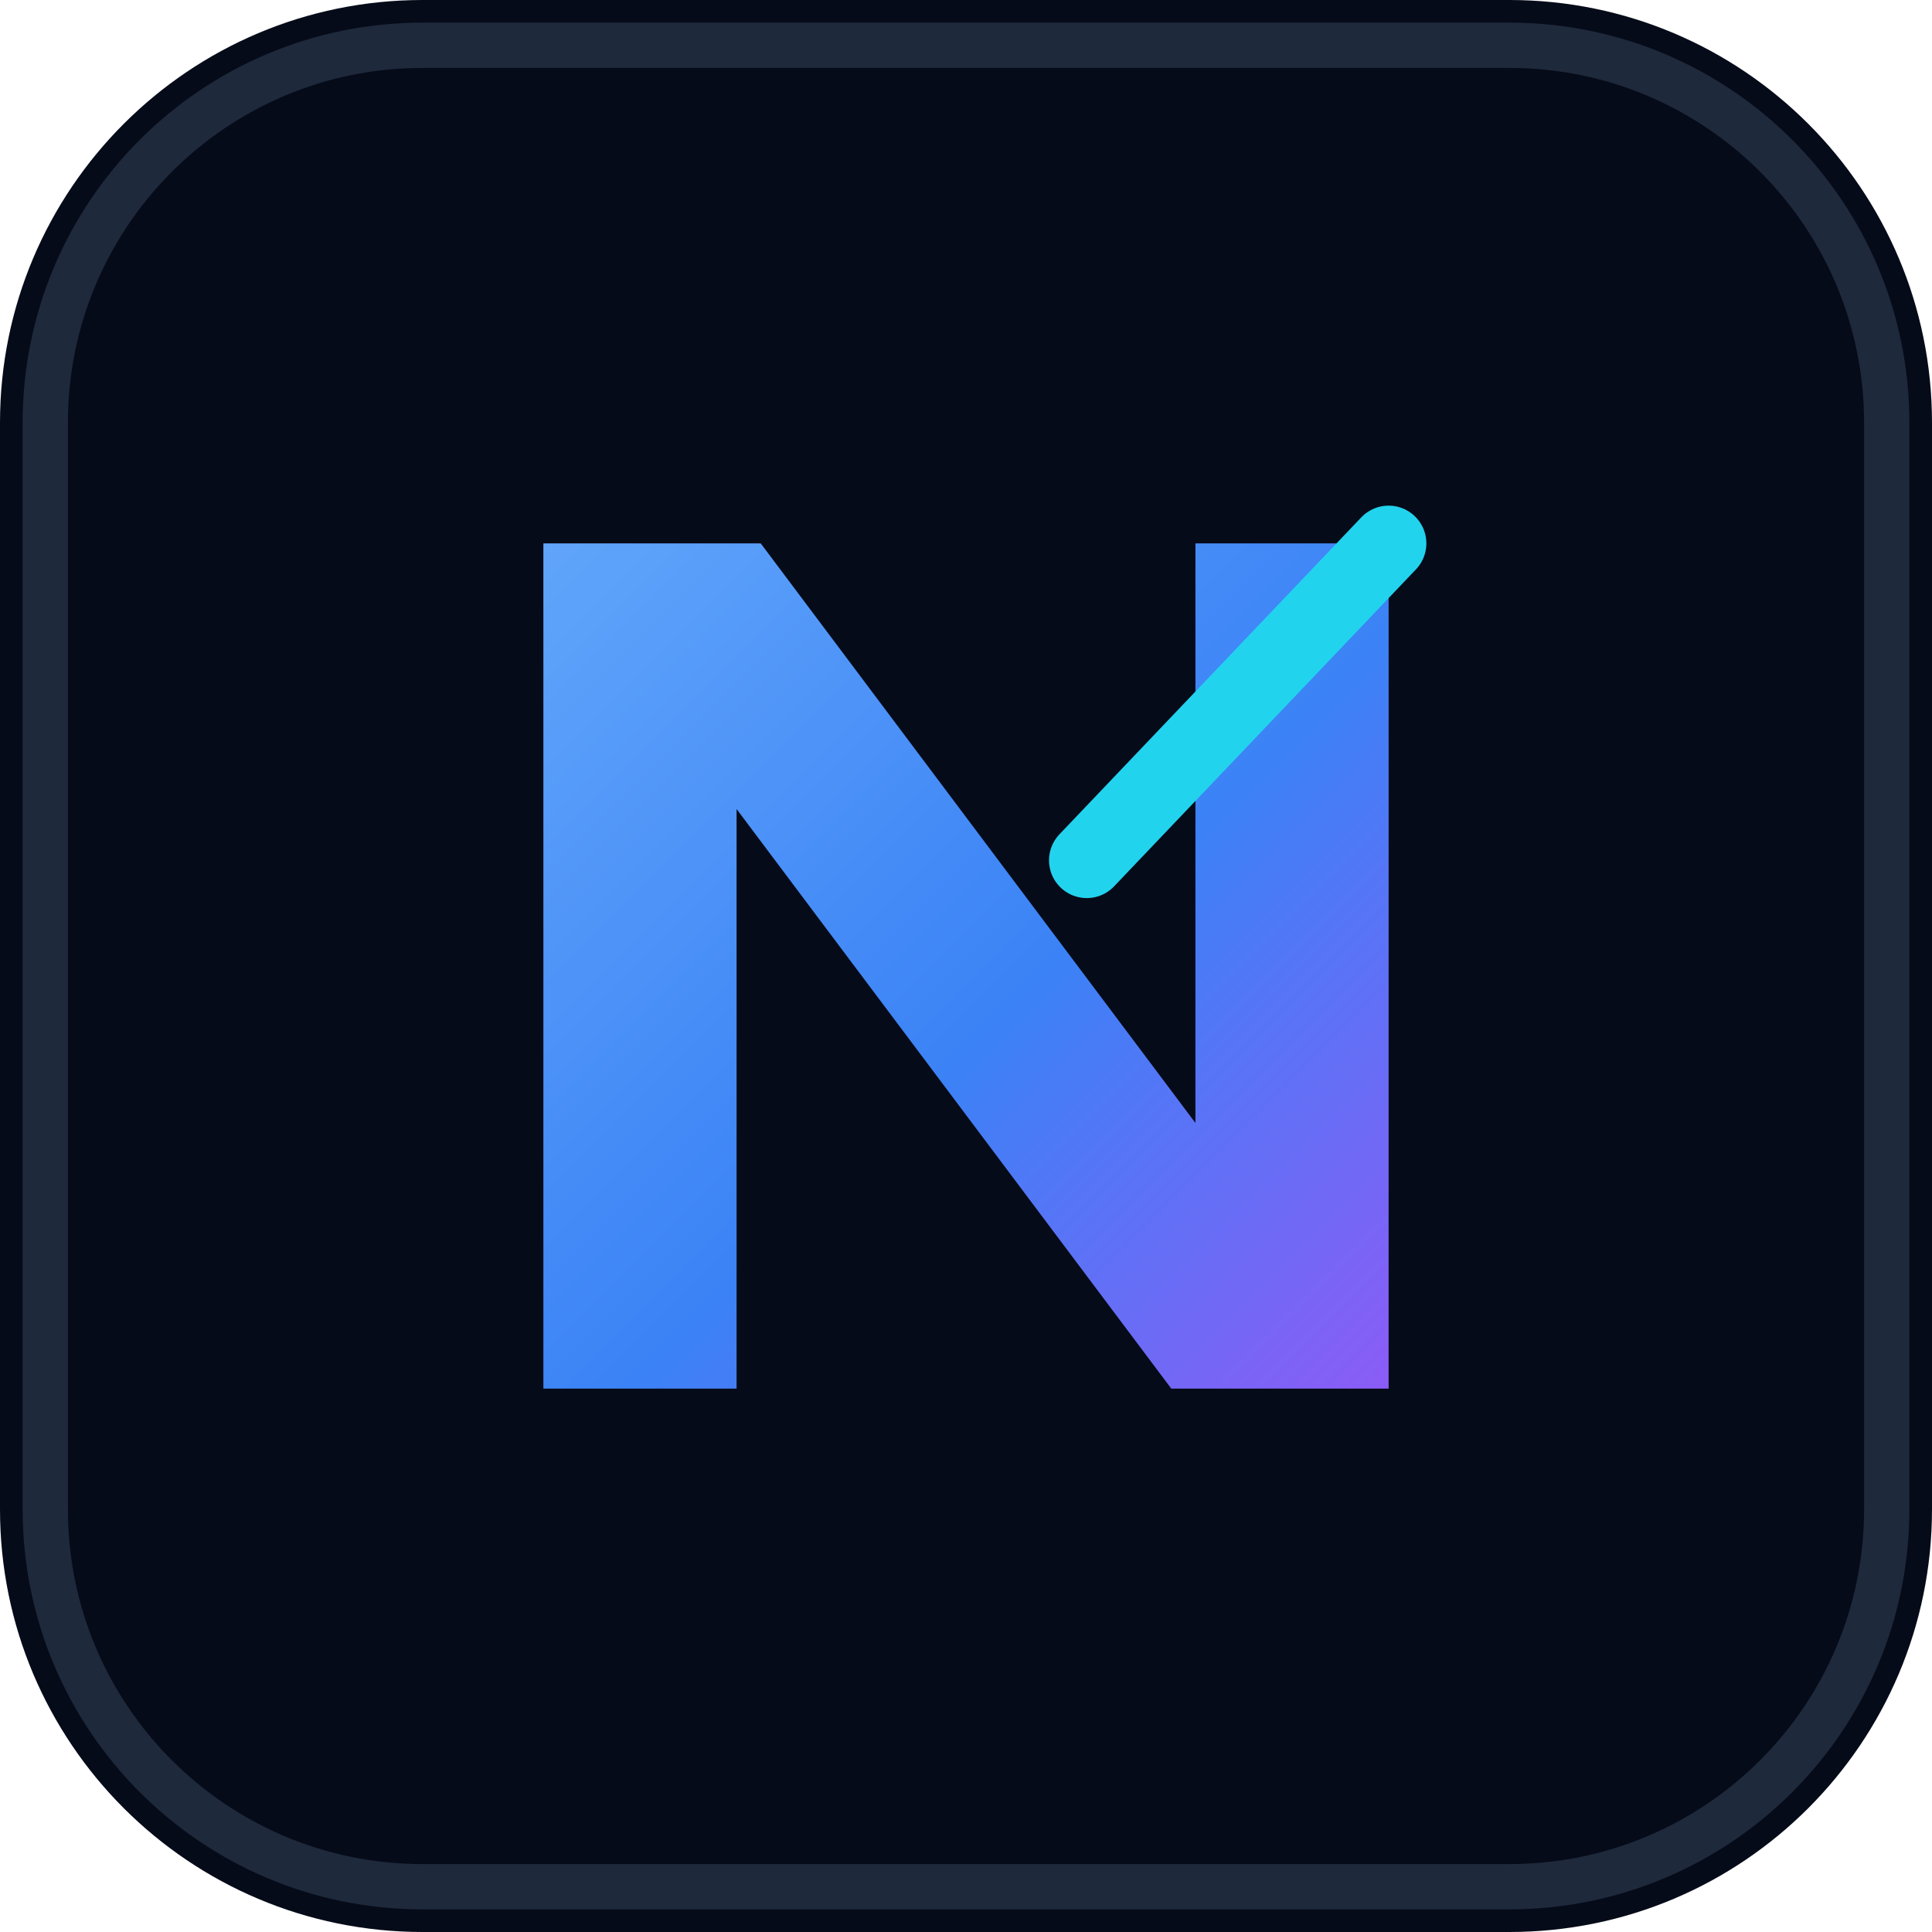
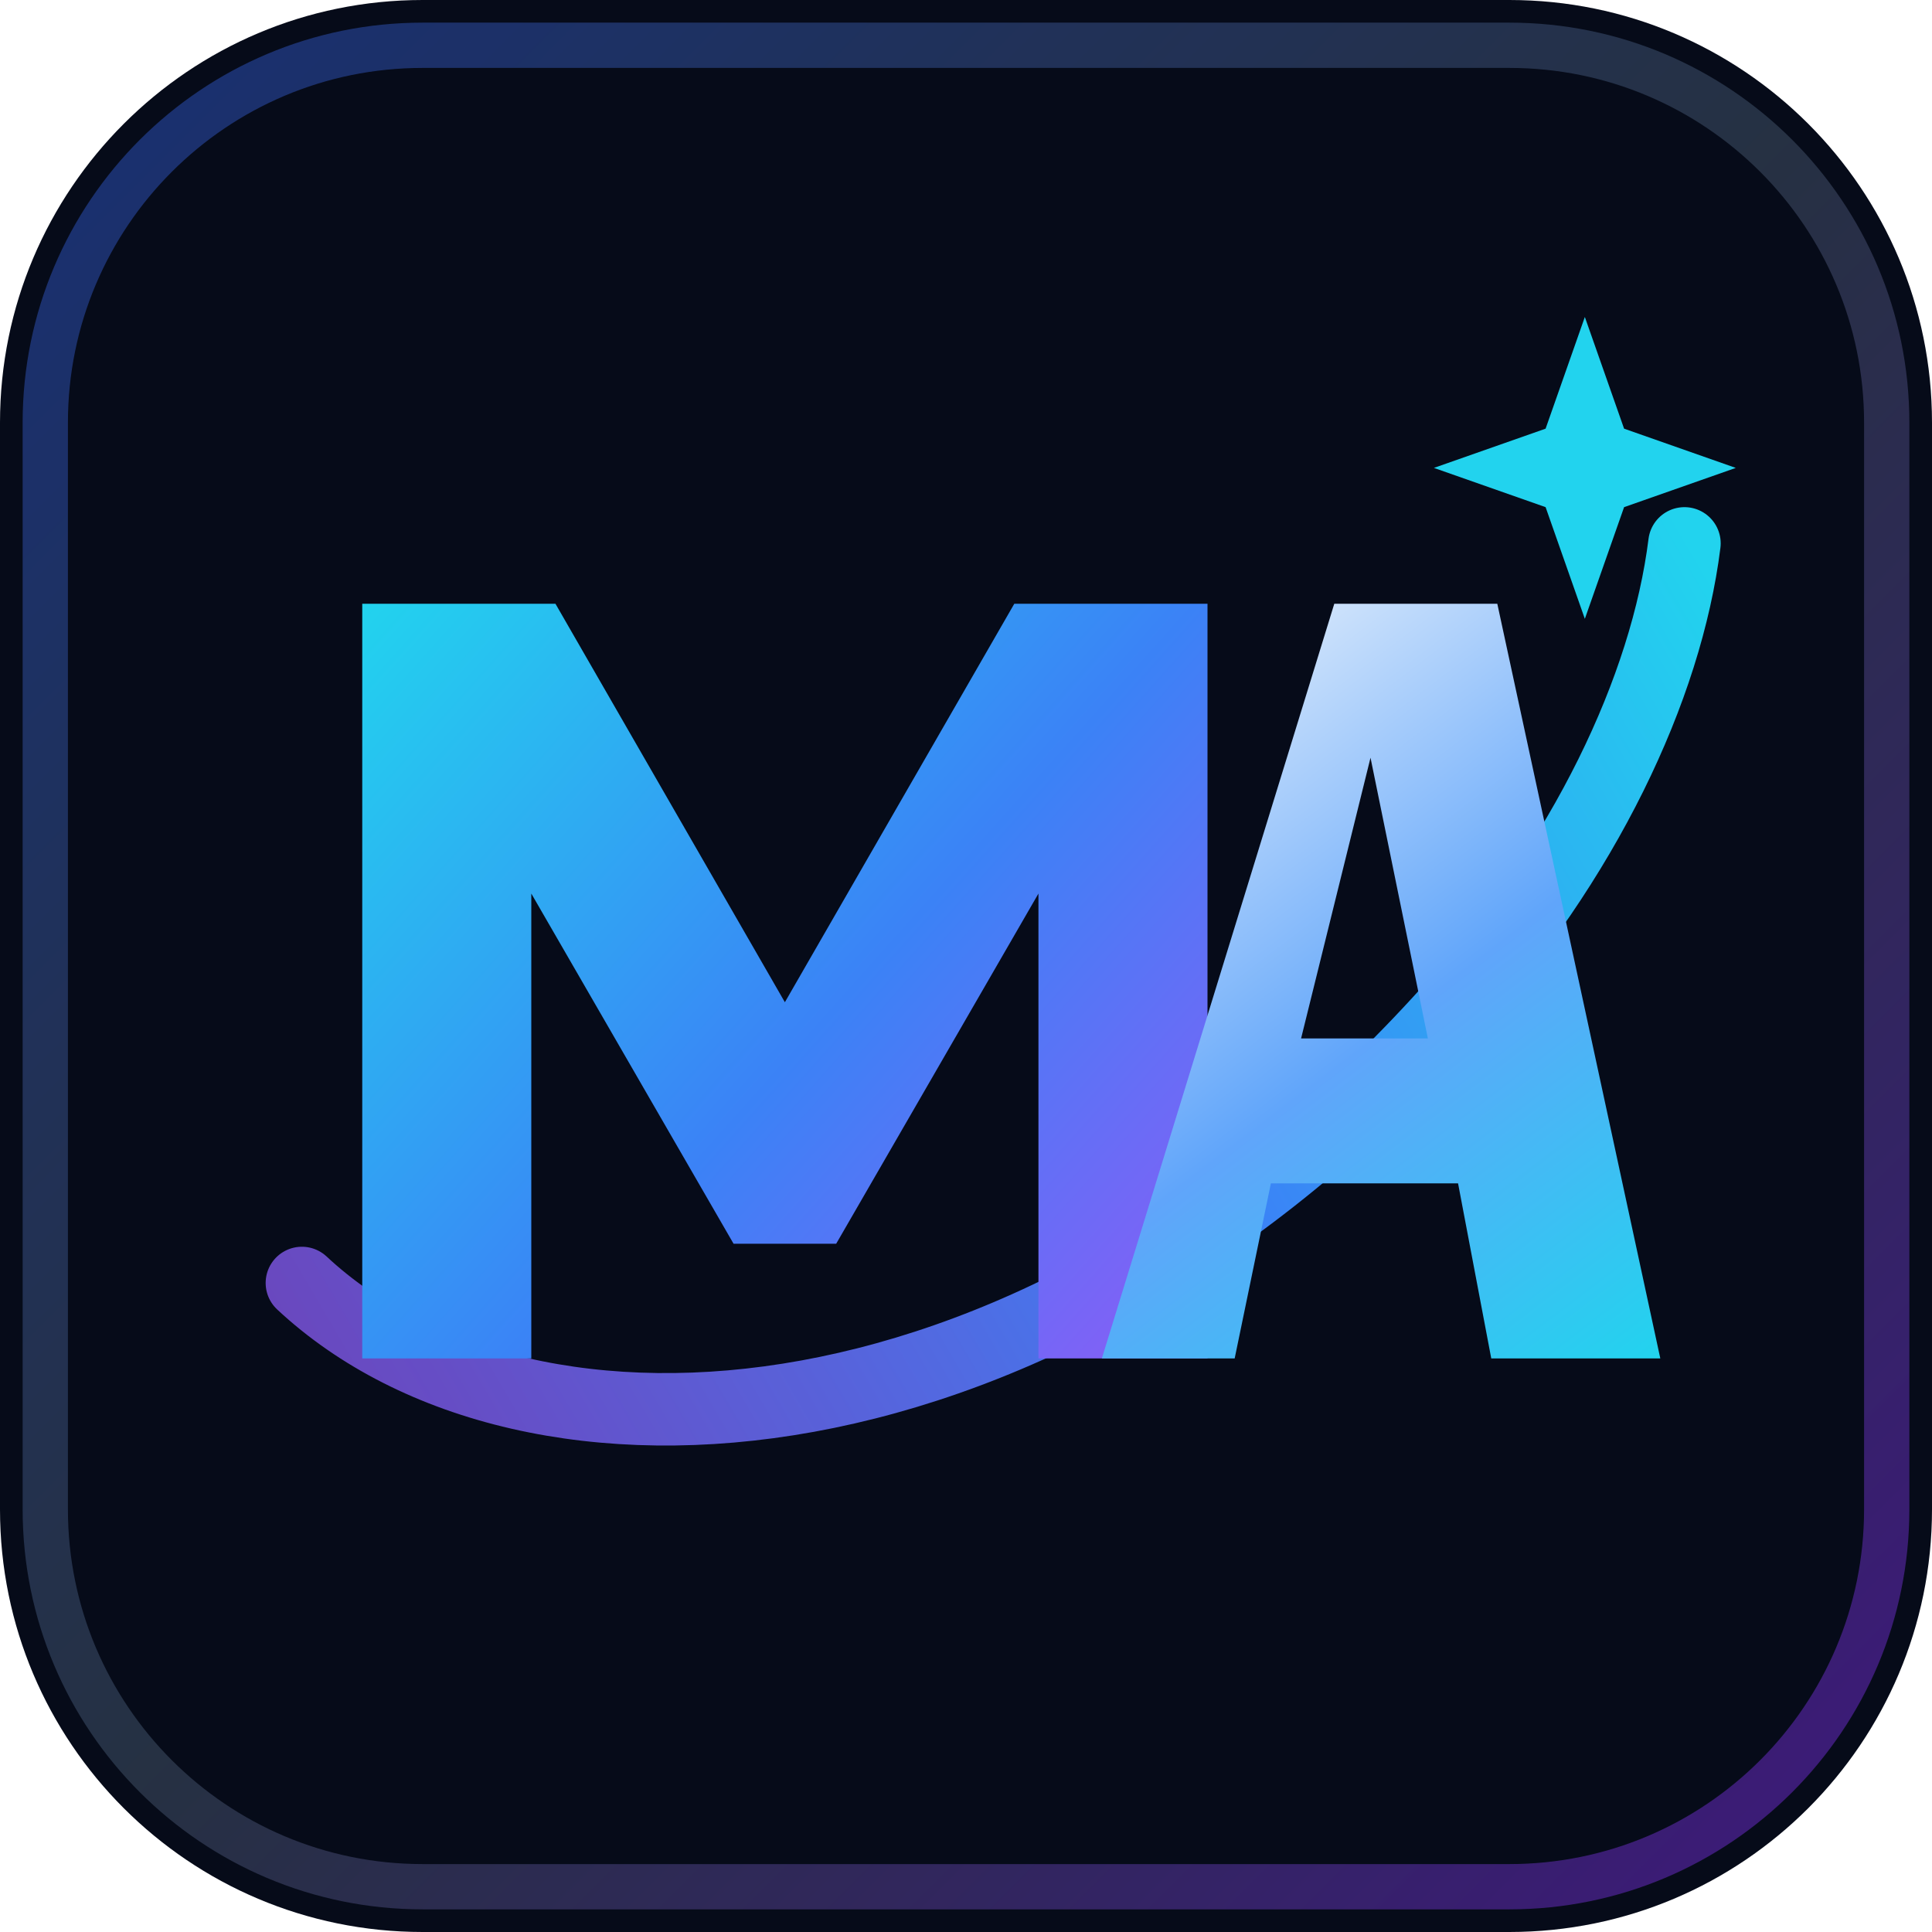
<svg xmlns="http://www.w3.org/2000/svg" viewBox="0 0 64 64" fill="none">
  <rect width="64" height="64" rx="14" fill="#060B19" />
-   <rect x="1.5" y="1.5" width="61" height="61" rx="12.5" stroke="#1E293B" stroke-width="1.5" />
-   <path d="M18 46V18H25.2L39.6 37.2V18H46V46H38.8L24.4 26.8V46H18Z" fill="url(#nexora_grad)" />
-   <path d="M46 18L36 28.5" stroke="#22D3EE" stroke-width="2.5" stroke-linecap="round" />
+   <rect x="1.5" y="1.5" width="61" height="61" rx="12.5" stroke="url(#mawa_border)" stroke-width="1.5" />
+   <path d="M10 42.5C17.5 49.5 34.5 48.5 48 33.5C52.5 28.5 55.2 22.8 55.8 18" stroke="url(#mawa_orbit)" stroke-width="2.4" stroke-linecap="round" />
+   <path d="M12 45V20H18.4L26 33.2L33.6 20H40V45H34.4V29.6L27.7 41.2H24.3L17.6 29.6V45H12Z" fill="url(#mawa_grad)" />
+   <path d="M36.5 45L44.2 20H49.6L55 45H49.4L48.3 39.2H42.1L40.9 45H36.5ZM43.1 34.4H47.3L45.4 25.1L43.1 34.4Z" fill="url(#mawa_a_grad)" />
+   <path d="M52.5 10.5L53.8 14.2L57.5 15.5L53.8 16.8L52.5 20.5L51.2 16.8L47.5 15.5L51.2 14.2L52.5 10.5Z" fill="#22D3EE" />
  <defs>
-     <linearGradient id="nexora_grad" x1="18" y1="18" x2="46" y2="46" gradientUnits="userSpaceOnUse">
-       <stop stop-color="#60A5FA" />
+     <linearGradient id="mawa_border" x1="2" y1="2" x2="62" y2="62" gradientUnits="userSpaceOnUse">
+       <stop stop-color="#1E3A8A" stop-opacity="0.8" />
+       <stop offset="0.5" stop-color="#334155" stop-opacity="0.7" />
+       <stop offset="1" stop-color="#4C1D95" stop-opacity="0.8" />
+     </linearGradient>
+     <linearGradient id="mawa_grad" x1="12" y1="20" x2="40" y2="45" gradientUnits="userSpaceOnUse">
+       <stop stop-color="#22D3EE" />
      <stop offset="0.55" stop-color="#3B82F6" />
      <stop offset="1" stop-color="#8B5CF6" />
    </linearGradient>
+     <linearGradient id="mawa_a_grad" x1="36" y1="20" x2="55" y2="45" gradientUnits="userSpaceOnUse">
+       <stop stop-color="#F8FAFC" />
+       <stop offset="0.55" stop-color="#60A5FA" />
+       <stop offset="1" stop-color="#22D3EE" />
+     </linearGradient>
+     <linearGradient id="mawa_orbit" x1="10" y1="45" x2="56" y2="18" gradientUnits="userSpaceOnUse">
+       <stop stop-color="#8B5CF6" stop-opacity="0.75" />
+       <stop offset="0.55" stop-color="#3B82F6" />
+       <stop offset="1" stop-color="#22D3EE" />
+     </linearGradient>
  </defs>
</svg>
